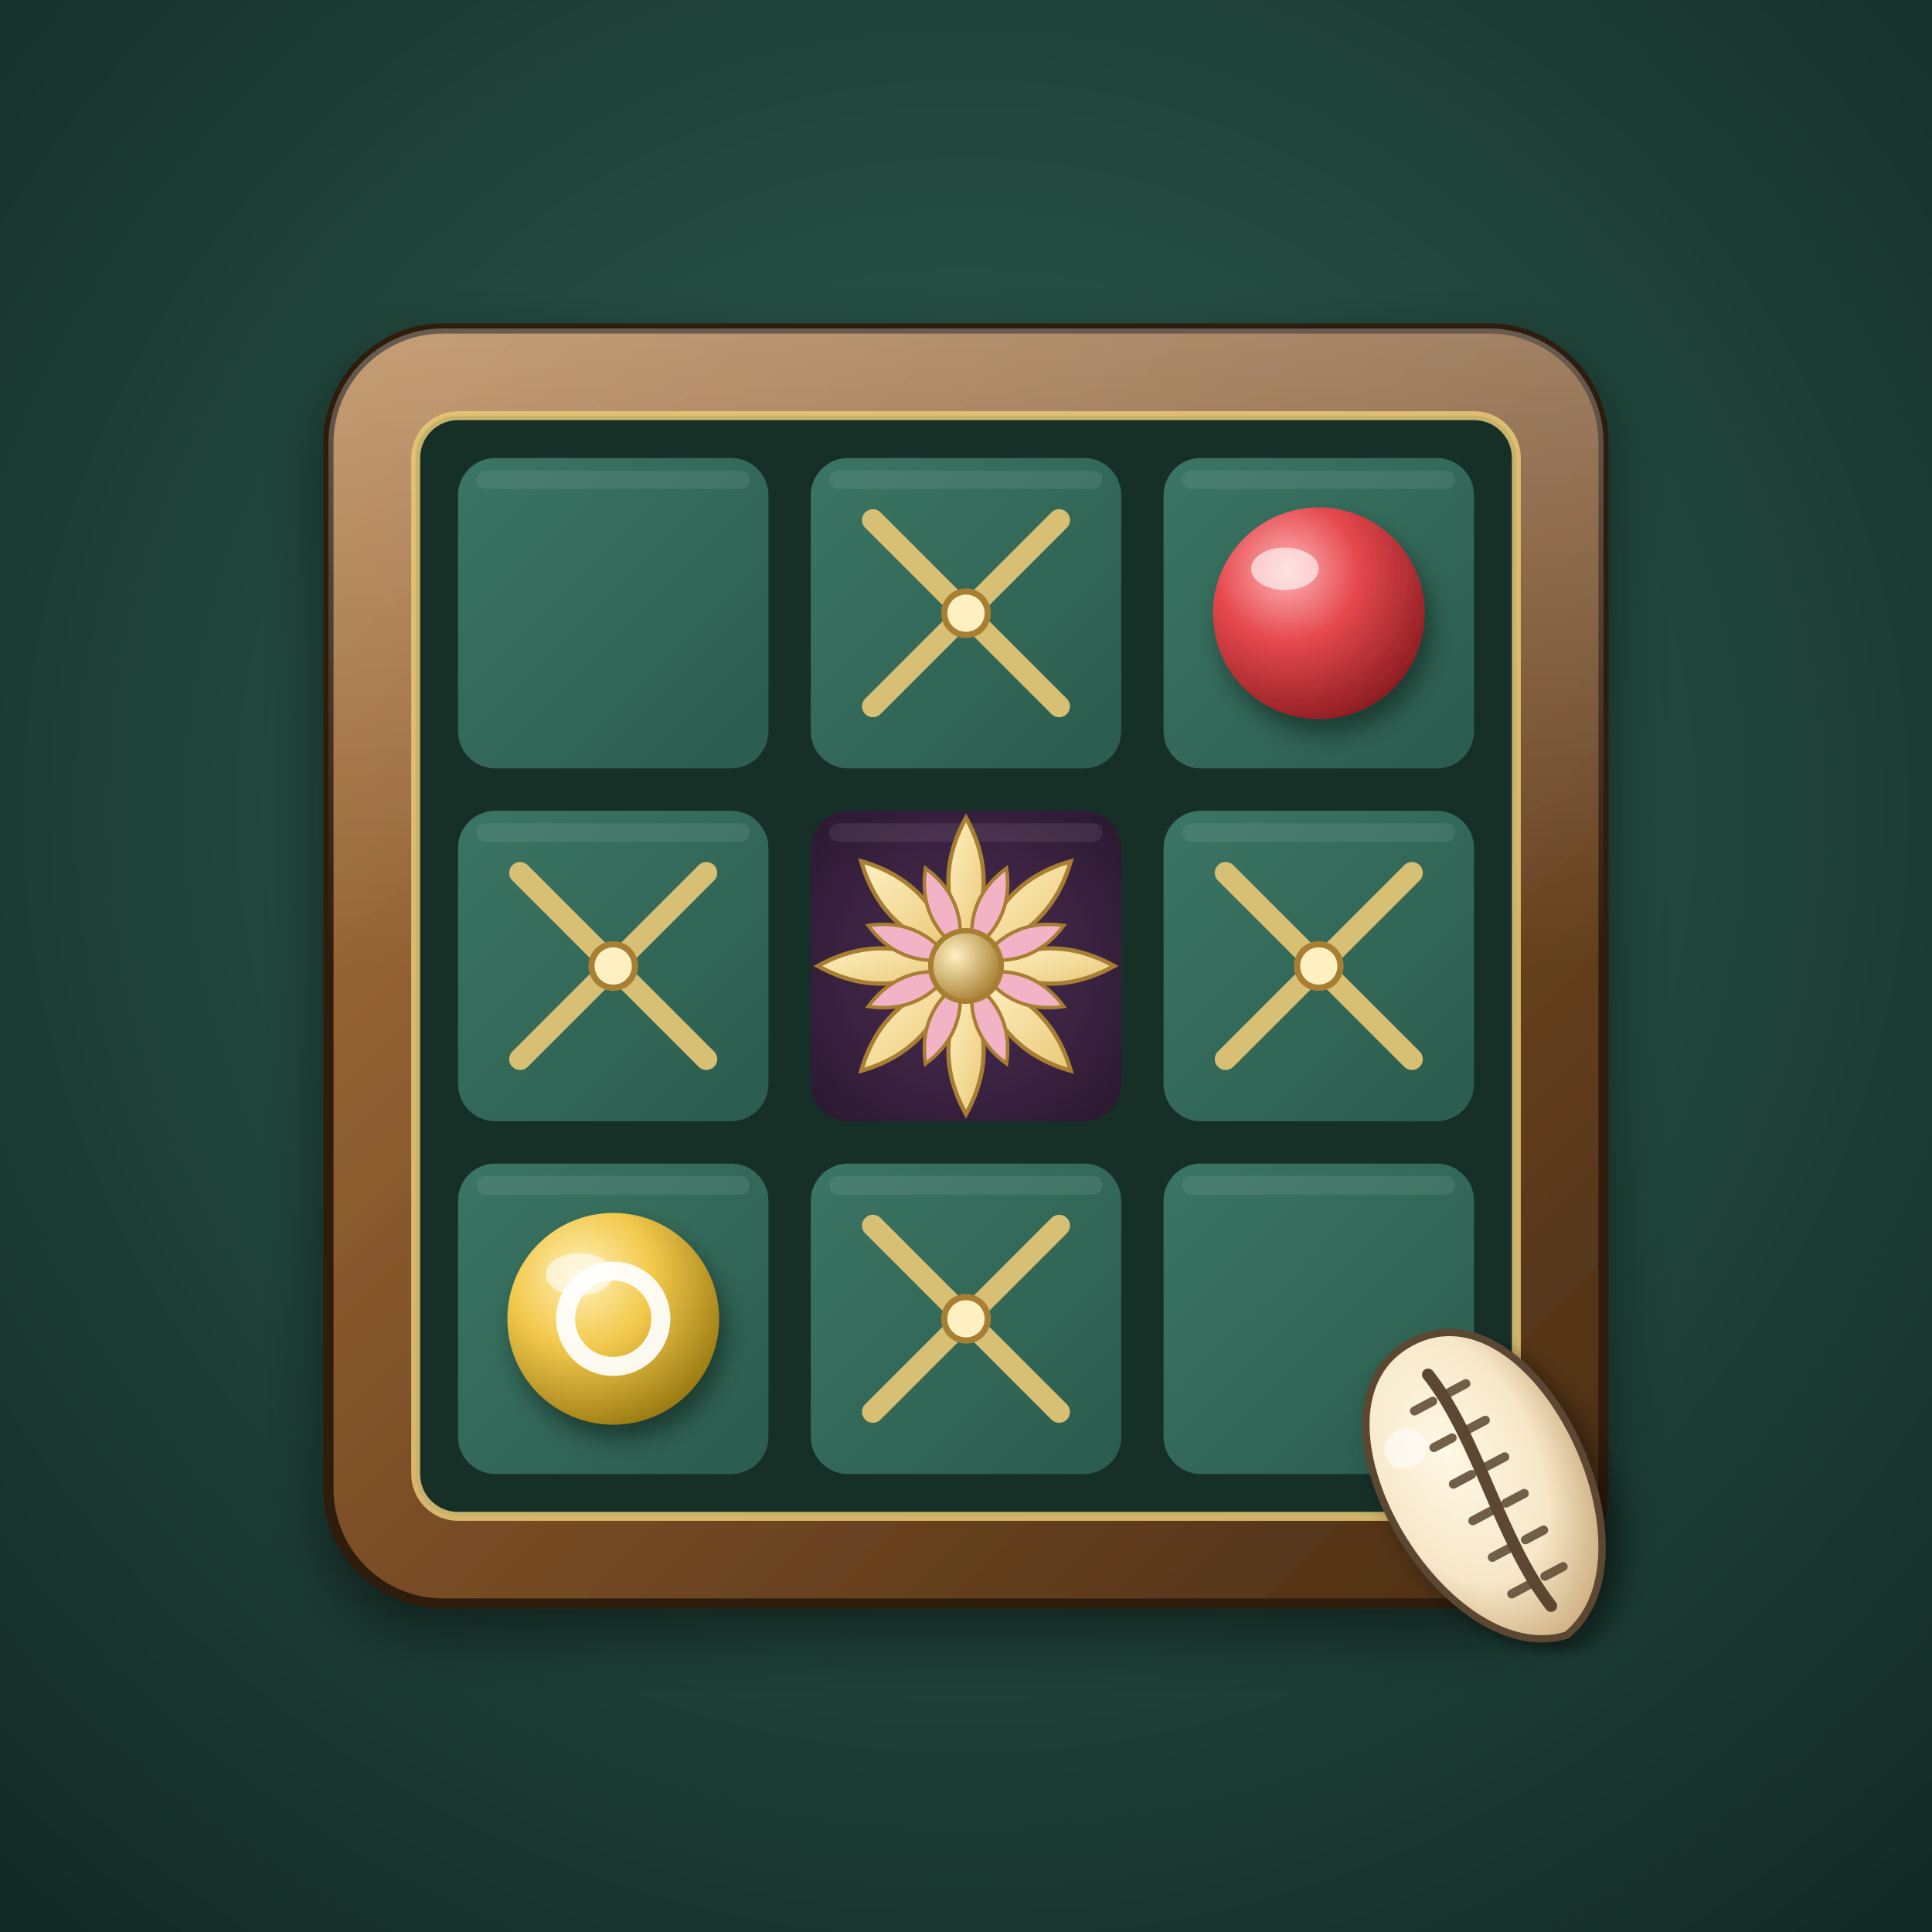
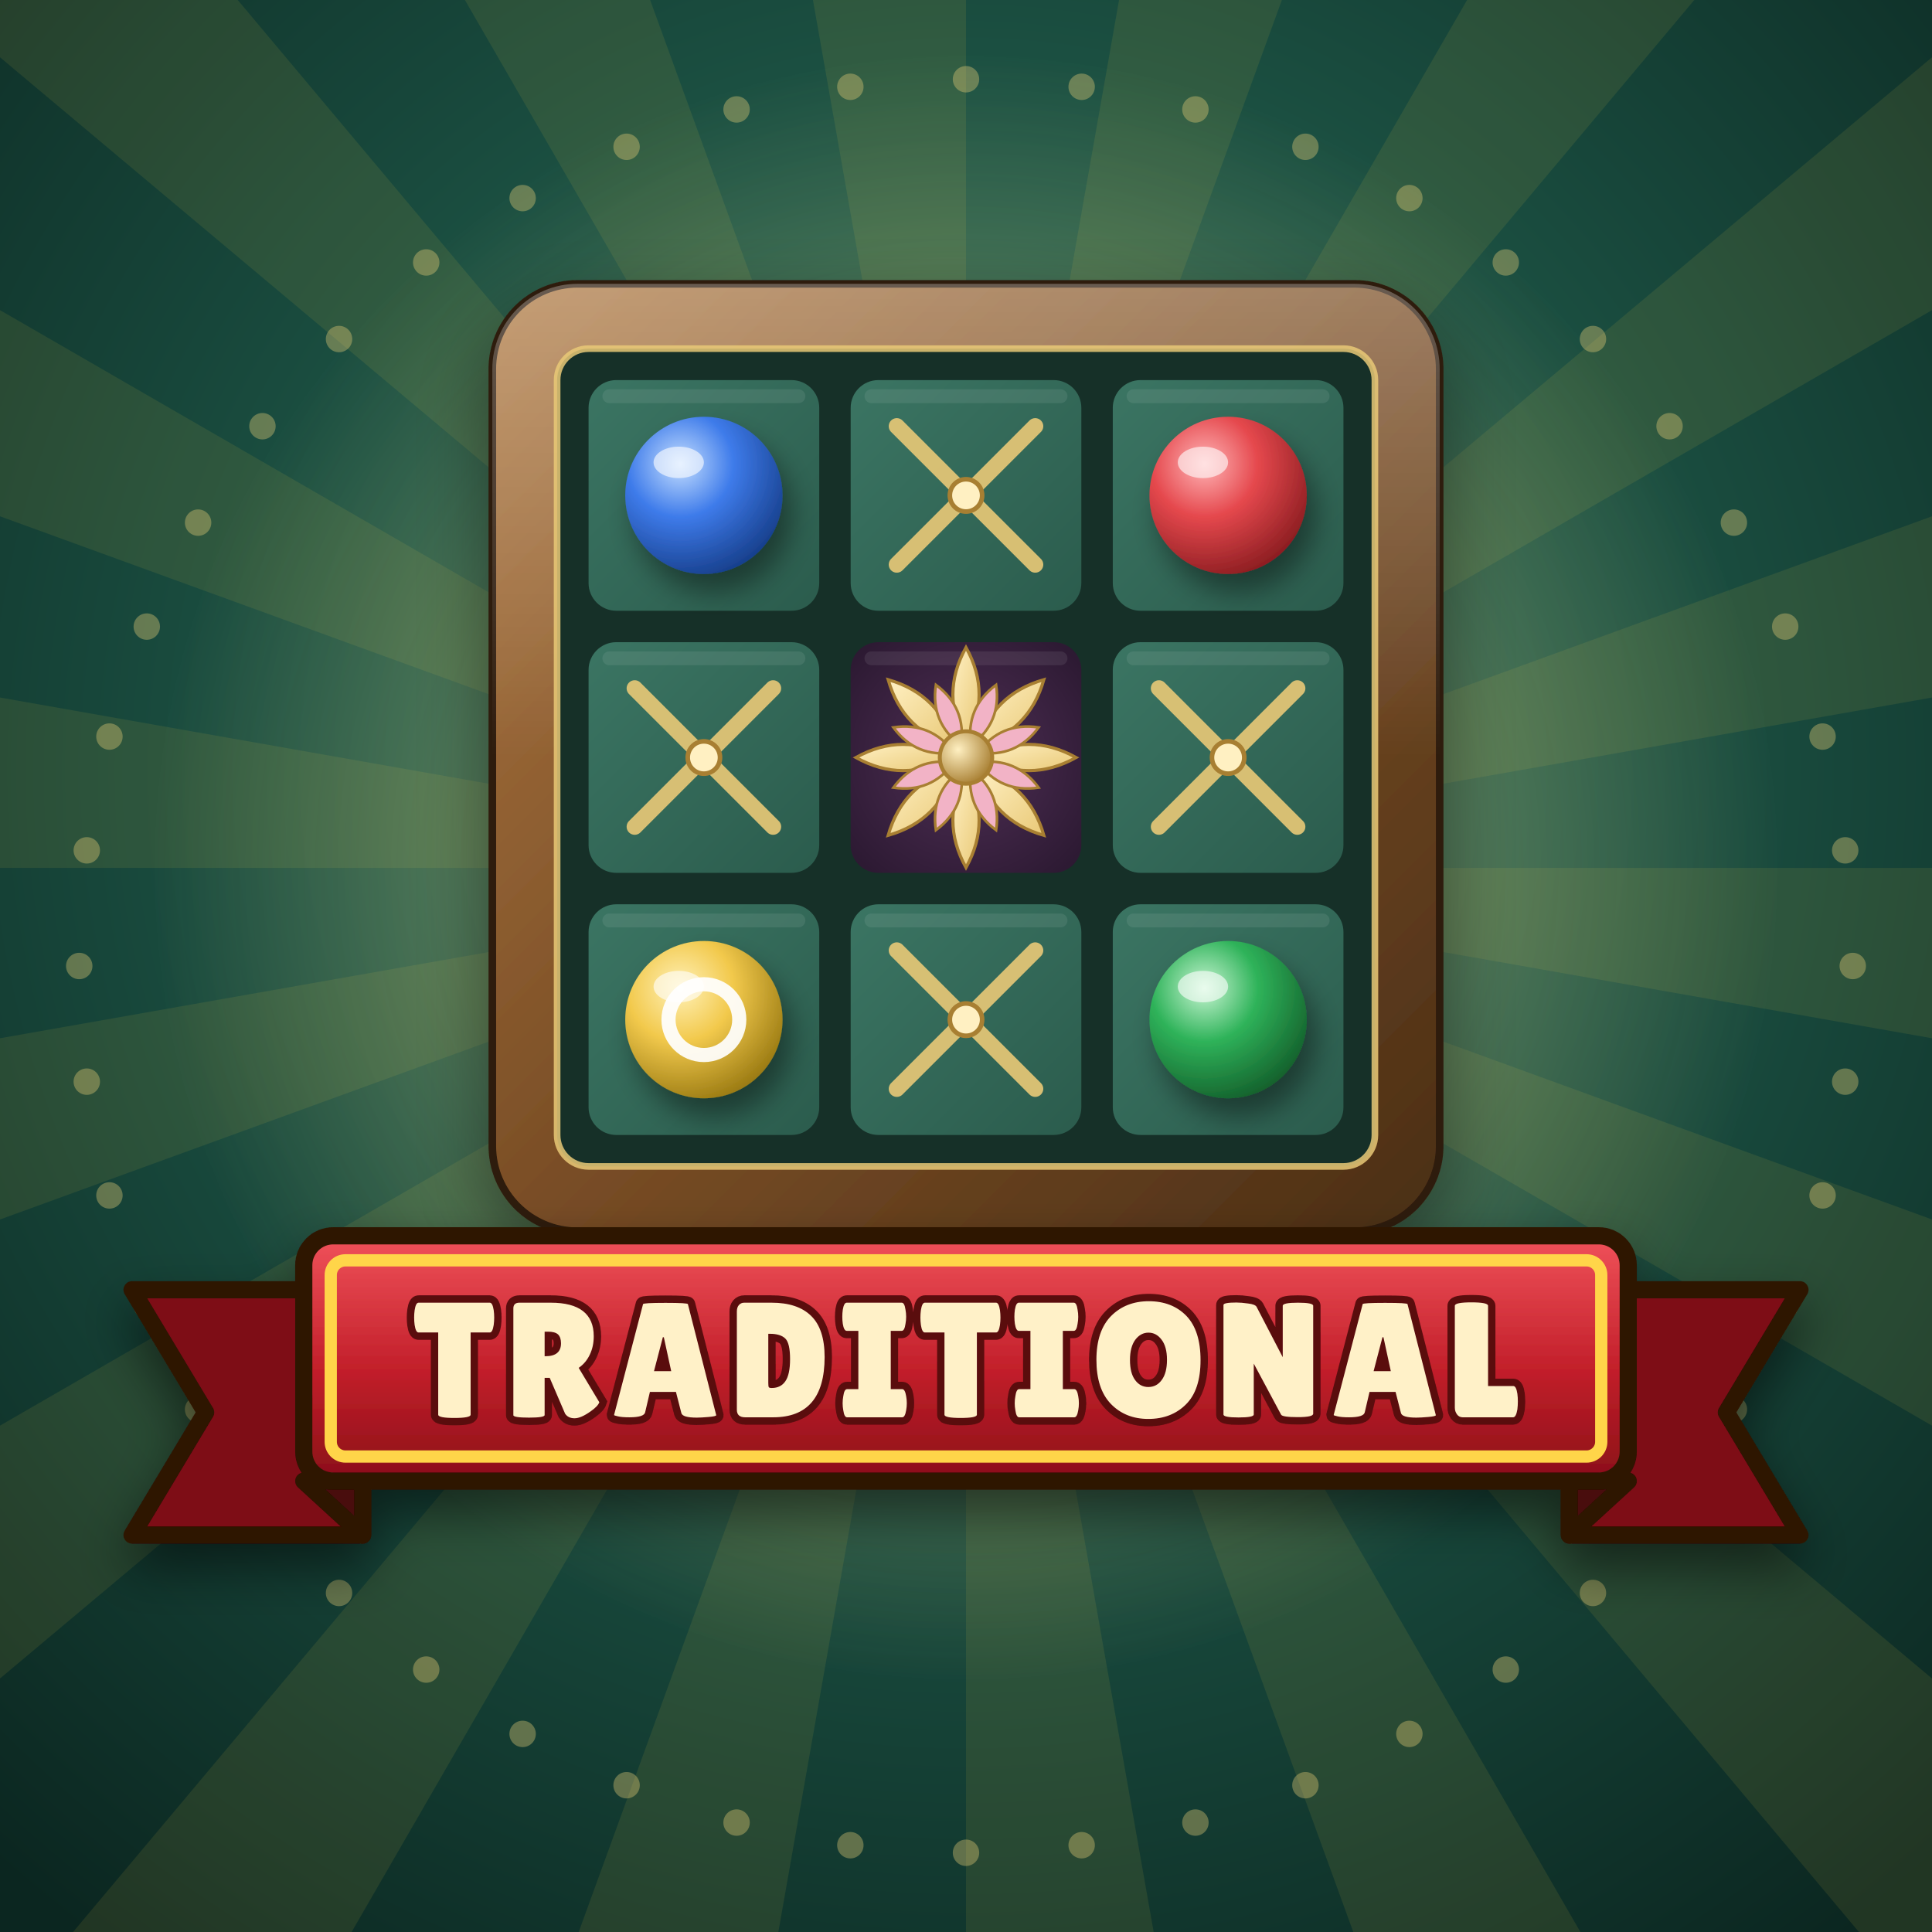
<svg xmlns="http://www.w3.org/2000/svg" width="1024" height="1024" viewBox="0 0 1024 1024">
  <defs>
    <radialGradient id="bg" cx="50%" cy="42%" r="75%">
      <stop offset="0" stop-color="#2F6152" />
      <stop offset="1" stop-color="#132A24" />
    </radialGradient>
    <linearGradient id="frame" x1="0" y1="0" x2="1" y2="1">
      <stop offset="0" stop-color="#B07A43" />
      <stop offset="0.5" stop-color="#7A4E26" />
      <stop offset="1" stop-color="#4A2E15" />
    </linearGradient>
    <linearGradient id="sheen" x1="0" y1="0" x2="0" y2="1">
      <stop offset="0" stop-color="#fff" stop-opacity="0.28" />
      <stop offset="0.5" stop-color="#fff" stop-opacity="0" />
    </linearGradient>
    <linearGradient id="tile" x1="0" y1="0" x2="1" y2="1">
      <stop offset="0" stop-color="#3B7563" />
      <stop offset="1" stop-color="#2B5C4D" />
    </linearGradient>
    <radialGradient id="home" cx="50%" cy="50%" r="70%">
      <stop offset="0" stop-color="#4F2F55" />
      <stop offset="1" stop-color="#2A1830" />
    </radialGradient>
    <linearGradient id="petal" x1="0" y1="0" x2="1" y2="1">
      <stop offset="0" stop-color="#FFF0C2" />
      <stop offset="1" stop-color="#E9C977" />
    </linearGradient>
    <radialGradient id="disc" cx="35%" cy="35%" r="70%">
      <stop offset="0" stop-color="#FFF0C2" />
      <stop offset="1" stop-color="#A87F32" />
    </radialGradient>
    <radialGradient id="yellow" cx="35%" cy="30%" r="75%">
      <stop offset="0" stop-color="#FFF1B8" />
      <stop offset="0.45" stop-color="#F2C94C" />
      <stop offset="1" stop-color="#9A7A12" />
    </radialGradient>
    <radialGradient id="red" cx="35%" cy="30%" r="75%">
      <stop offset="0" stop-color="#FFB4B6" />
      <stop offset="0.45" stop-color="#E5484D" />
      <stop offset="1" stop-color="#8C1D21" />
    </radialGradient>
    <filter id="shadow" x="-20%" y="-20%" width="140%" height="140%">
      <feDropShadow dx="0" dy="14" stdDeviation="16" flood-color="#000" flood-opacity="0.45" />
    </filter>
    <filter id="soft" x="-30%" y="-30%" width="160%" height="160%">
      <feDropShadow dx="4" dy="8" stdDeviation="6" flood-color="#000" flood-opacity="0.4" />
    </filter>
+     <radialGradient id="blue" cx="35%" cy="30%" r="75%">
+       <stop offset="0" stop-color="#C4DEFF" />
+       <stop offset="0.45" stop-color="#3E7BEA" />
+       <stop offset="1" stop-color="#173F8C" />
+     </radialGradient>
+     <radialGradient id="green" cx="35%" cy="30%" r="75%">
+       <stop offset="0" stop-color="#C8F5D2" />
+       <stop offset="0.45" stop-color="#2FB35A" />
+       <stop offset="1" stop-color="#14612C" />
+     </radialGradient>
+     <radialGradient id="glow" cx="50%" cy="50%" r="50%">
+       <stop offset="0" stop-color="#FFE08A" stop-opacity="0.55" />
+       <stop offset="1" stop-color="#FFE08A" stop-opacity="0" />
+     </radialGradient>
+     <radialGradient id="bgRich" cx="50%" cy="40%" r="75%">
+       <stop offset="0" stop-color="#2E7A62" />
+       <stop offset="0.6" stop-color="#17463A" />
+       <stop offset="1" stop-color="#0B2620" />
+     </radialGradient>
+     <linearGradient id="bRed" x1="0" y1="0" x2="0" y2="1">
+       <stop offset="0" stop-color="#F0525A" />
+       <stop offset="0.55" stop-color="#C21F2A" />
+       <stop offset="1" stop-color="#8A0F18" />
+     </linearGradient>
+     <filter id="bannerShadow" x="-20%" y="-40%" width="140%" height="180%">
+       <feDropShadow dx="0" dy="10" stdDeviation="10" flood-color="#000" flood-opacity="0.5" />
+     </filter>
  </defs>
-   <rect width="1024" height="1024" fill="url(#bg)" />
-   <g filter="url(#shadow)">
-     <rect x="174.08" y="174.08" width="675.84" height="675.84" rx="60.83" fill="url(#frame)" stroke="#2E1B0B" stroke-width="5.41" />
-   </g>
-   <rect x="174.08" y="174.08" width="675.84" height="675.84" rx="60.83" fill="url(#sheen)" />
-   <rect x="220.31" y="220.31" width="583.39" height="583.39" rx="22.44" fill="#163028" stroke="#E9C977" stroke-width="4.73" stroke-opacity="0.85" />
-   <rect x="242.75" y="242.75" width="164.54" height="164.54" rx="19.75" fill="url(#tile)" />
-   <rect x="252.62" y="249.33" width="144.8" height="9.87" rx="4.94" fill="#fff" fill-opacity="0.08" />
-   <rect x="429.73" y="242.75" width="164.54" height="164.54" rx="19.75" fill="url(#tile)" />
-   <rect x="439.6" y="249.33" width="144.8" height="9.87" rx="4.94" fill="#fff" fill-opacity="0.08" />
-   <path d="M 462.64 275.65 L 561.36 374.38 M 561.36 275.65 L 462.64 374.38" stroke="#E9C977" stroke-width="11.52" stroke-linecap="round" stroke-opacity="0.9" />
-   <circle cx="512" cy="325.02" r="11.52" fill="#FFF0C2" stroke="#A87F32" stroke-width="3.29" />
-   <rect x="616.71" y="242.75" width="164.54" height="164.54" rx="19.75" fill="url(#tile)" />
-   <rect x="626.58" y="249.33" width="144.8" height="9.87" rx="4.94" fill="#fff" fill-opacity="0.08" />
-   <rect x="242.75" y="429.73" width="164.54" height="164.54" rx="19.75" fill="url(#tile)" />
-   <rect x="252.62" y="436.31" width="144.8" height="9.87" rx="4.94" fill="#fff" fill-opacity="0.08" />
-   <path d="M 275.65 462.64 L 374.38 561.36 M 374.38 462.64 L 275.65 561.36" stroke="#E9C977" stroke-width="11.52" stroke-linecap="round" stroke-opacity="0.9" />
-   <circle cx="325.02" cy="512" r="11.52" fill="#FFF0C2" stroke="#A87F32" stroke-width="3.29" />
-   <rect x="429.73" y="429.73" width="164.54" height="164.54" rx="19.75" fill="url(#home)" />
-   <rect x="439.6" y="436.31" width="144.8" height="9.87" rx="4.94" fill="#fff" fill-opacity="0.08" />
-   <rect x="616.71" y="429.73" width="164.54" height="164.54" rx="19.75" fill="url(#tile)" />
-   <rect x="626.58" y="436.31" width="144.8" height="9.87" rx="4.94" fill="#fff" fill-opacity="0.08" />
-   <path d="M 649.62 462.64 L 748.35 561.36 M 748.35 462.64 L 649.62 561.36" stroke="#E9C977" stroke-width="11.52" stroke-linecap="round" stroke-opacity="0.9" />
-   <circle cx="698.98" cy="512" r="11.52" fill="#FFF0C2" stroke="#A87F32" stroke-width="3.29" />
-   <rect x="242.75" y="616.71" width="164.54" height="164.54" rx="19.75" fill="url(#tile)" />
-   <rect x="252.62" y="623.29" width="144.8" height="9.87" rx="4.94" fill="#fff" fill-opacity="0.08" />
-   <rect x="429.73" y="616.71" width="164.54" height="164.54" rx="19.75" fill="url(#tile)" />
-   <rect x="439.6" y="623.29" width="144.8" height="9.87" rx="4.94" fill="#fff" fill-opacity="0.08" />
-   <path d="M 462.64 649.62 L 561.36 748.35 M 561.36 649.62 L 462.64 748.35" stroke="#E9C977" stroke-width="11.52" stroke-linecap="round" stroke-opacity="0.9" />
-   <circle cx="512" cy="698.98" r="11.52" fill="#FFF0C2" stroke="#A87F32" stroke-width="3.29" />
-   <rect x="616.71" y="616.71" width="164.54" height="164.54" rx="19.75" fill="url(#tile)" />
-   <rect x="626.58" y="623.29" width="144.8" height="9.87" rx="4.94" fill="#fff" fill-opacity="0.08" />
-   <path d="M 523.22 512 Q 556.88 530.7 590.53 512 Q 556.88 493.3 523.22 512 Z" fill="url(#petal)" stroke="#A87F32" stroke-width="2.24" />
-   <path d="M 519.93 519.93 Q 530.51 556.95 567.53 567.53 Q 556.95 530.51 519.93 519.93 Z" fill="url(#petal)" stroke="#A87F32" stroke-width="2.24" />
-   <path d="M 512 523.22 Q 493.3 556.88 512 590.53 Q 530.7 556.88 512 523.22 Z" fill="url(#petal)" stroke="#A87F32" stroke-width="2.24" />
-   <path d="M 504.07 519.93 Q 467.05 530.51 456.47 567.53 Q 493.49 556.95 504.07 519.93 Z" fill="url(#petal)" stroke="#A87F32" stroke-width="2.24" />
-   <path d="M 500.78 512 Q 467.12 493.3 433.47 512 Q 467.12 530.7 500.78 512 Z" fill="url(#petal)" stroke="#A87F32" stroke-width="2.24" />
-   <path d="M 504.07 504.07 Q 493.49 467.05 456.47 456.47 Q 467.05 493.49 504.07 504.07 Z" fill="url(#petal)" stroke="#A87F32" stroke-width="2.24" />
-   <path d="M 512 500.78 Q 530.7 467.12 512 433.47 Q 493.3 467.12 512 500.78 Z" fill="url(#petal)" stroke="#A87F32" stroke-width="2.24" />
-   <path d="M 519.93 504.07 Q 556.95 493.49 567.53 456.47 Q 530.51 467.05 519.93 504.07 Z" fill="url(#petal)" stroke="#A87F32" stroke-width="2.24" />
-   <path d="M 520.64 515.58 Q 536.86 537.48 563.82 533.47 Q 547.6 511.57 520.64 515.58 Z" fill="#F2B3C6" stroke="#A87F32" stroke-width="1.87" />
-   <path d="M 515.58 520.64 Q 511.57 547.6 533.47 563.82 Q 537.48 536.86 515.58 520.64 Z" fill="#F2B3C6" stroke="#A87F32" stroke-width="1.87" />
-   <path d="M 508.42 520.64 Q 486.52 536.86 490.53 563.82 Q 512.43 547.6 508.42 520.64 Z" fill="#F2B3C6" stroke="#A87F32" stroke-width="1.87" />
-   <path d="M 503.36 515.58 Q 476.4 511.57 460.18 533.47 Q 487.14 537.48 503.36 515.58 Z" fill="#F2B3C6" stroke="#A87F32" stroke-width="1.87" />
-   <path d="M 503.36 508.42 Q 487.14 486.52 460.18 490.53 Q 476.4 512.43 503.36 508.42 Z" fill="#F2B3C6" stroke="#A87F32" stroke-width="1.87" />
-   <path d="M 508.42 503.36 Q 512.43 476.4 490.53 460.18 Q 486.52 487.14 508.42 503.36 Z" fill="#F2B3C6" stroke="#A87F32" stroke-width="1.87" />
-   <path d="M 515.58 503.36 Q 537.48 487.14 533.47 460.18 Q 511.57 476.4 515.58 503.36 Z" fill="#F2B3C6" stroke="#A87F32" stroke-width="1.87" />
-   <path d="M 520.64 508.42 Q 547.6 512.43 563.82 490.53 Q 536.86 486.52 520.64 508.42 Z" fill="#F2B3C6" stroke="#A87F32" stroke-width="1.87" />
-   <circle cx="512" cy="512" r="18.7" fill="url(#disc)" stroke="#A87F32" stroke-width="2.8" />
-   <g filter="url(#soft)">
-     <circle cx="325.02" cy="698.98" r="56.09" fill="url(#yellow)" />
-   </g>
-   <ellipse cx="307.07" cy="675.42" rx="17.95" ry="11.22" fill="#fff" fill-opacity="0.6" />
-   <circle cx="325.02" cy="698.98" r="25.24" fill="none" stroke="#fff" stroke-opacity="0.92" stroke-width="10.1" />
-   <g filter="url(#soft)">
-     <circle cx="698.98" cy="325.02" r="56.09" fill="url(#red)" />
-   </g>
-   <ellipse cx="681.03" cy="301.46" rx="17.95" ry="11.22" fill="#fff" fill-opacity="0.6" />
  <defs>
    <radialGradient id="shellBody" cx="40%" cy="35%" r="70%">
      <stop offset="0" stop-color="#FFF8E6" />
      <stop offset="0.6" stop-color="#F6E7C8" />
      <stop offset="1" stop-color="#C9A777" />
    </radialGradient>
  </defs>
-   <g transform="translate(789.09 789.09) rotate(-28)" filter="url(#soft)">
-     <path d="M 0 -87.86 C 73.84 -87.86, 67.42 74.68, 0 87.86 C -67.42 74.68, -73.84 -87.86, 0 -87.86 Z" fill="url(#shellBody)" stroke="#5B4630" stroke-width="3.85" />
-     <path d="M 0 -68.53 C 7.7 -26.36, -7.7 26.36, 0 70.29" stroke="#5B4630" stroke-width="6.42" fill="none" stroke-linecap="round" />
-     <path d="M -4.49 -54.91 L -15.41 -54.91 M 4.49 -54.91 L 15.41 -54.91" stroke="#5B4630" stroke-width="4.82" stroke-linecap="round" stroke-opacity="0.85" />
-     <path d="M -4.49 -32.95 L -15.41 -32.95 M 4.49 -32.95 L 15.41 -32.95" stroke="#5B4630" stroke-width="4.82" stroke-linecap="round" stroke-opacity="0.85" />
-     <path d="M -4.49 -10.98 L -15.41 -10.98 M 4.49 -10.98 L 15.41 -10.98" stroke="#5B4630" stroke-width="4.82" stroke-linecap="round" stroke-opacity="0.85" />
-     <path d="M -4.49 10.98 L -15.41 10.98 M 4.49 10.98 L 15.41 10.98" stroke="#5B4630" stroke-width="4.82" stroke-linecap="round" stroke-opacity="0.85" />
-     <path d="M -4.49 32.95 L -15.41 32.95 M 4.49 32.95 L 15.41 32.95" stroke="#5B4630" stroke-width="4.82" stroke-linecap="round" stroke-opacity="0.85" />
-     <path d="M -4.49 54.91 L -15.41 54.91 M 4.49 54.91 L 15.41 54.91" stroke="#5B4630" stroke-width="4.82" stroke-linecap="round" stroke-opacity="0.85" />
-     <ellipse cx="-28.89" cy="-39.54" rx="11.56" ry="10.54" fill="#fff" fill-opacity="0.55" />
+   <rect width="1024" height="1024" fill="url(#bgRich)" />
+   <path d="M 512 460 L 1412.0 460.0 L 1398.3 616.3 Z M 512 460 L 1357.7 767.8 L 1291.4 910.0 Z M 512 460 L 1201.4 1038.5 L 1090.5 1149.4 Z M 512 460 L 962.0 1239.4 L 819.8 1305.7 Z M 512 460 L 668.3 1346.3 L 512.0 1360.0 Z M 512 460 L 355.7 1346.3 L 204.2 1305.7 Z M 512 460 L 62.0 1239.4 L -66.5 1149.4 Z M 512 460 L -177.4 1038.5 L -267.4 910.0 Z M 512 460 L -333.7 767.8 L -374.3 616.3 Z M 512 460 L -388.0 460.0 L -374.3 303.7 Z M 512 460 L -333.7 152.2 L -267.4 10.0 Z M 512 460 L -177.4 -118.5 L -66.5 -229.4 Z M 512 460 L 62.0 -319.4 L 204.2 -385.7 Z M 512 460 L 355.7 -426.3 L 512.0 -440.0 Z M 512 460 L 668.3 -426.3 L 819.8 -385.7 Z M 512 460 L 962.0 -319.4 L 1090.5 -229.4 Z M 512 460 L 1201.4 -118.5 L 1291.4 10.0 Z M 512 460 L 1357.7 152.2 L 1398.3 303.7 Z" fill="#FFD54A" fill-opacity="0.09" />
+   <circle cx="512" cy="460" r="430" fill="url(#glow)" />
+   <circle cx="982.0" cy="512.0" r="7" fill="#F6D77B" fill-opacity="0.35" />
+   <circle cx="978.0" cy="573.3" r="7" fill="#F6D77B" fill-opacity="0.35" />
+   <circle cx="966.0" cy="633.6" r="7" fill="#F6D77B" fill-opacity="0.35" />
+   <circle cx="946.2" cy="691.9" r="7" fill="#F6D77B" fill-opacity="0.35" />
+   <circle cx="919.0" cy="747.0" r="7" fill="#F6D77B" fill-opacity="0.35" />
+   <circle cx="884.9" cy="798.1" r="7" fill="#F6D77B" fill-opacity="0.35" />
+   <circle cx="844.3" cy="844.3" r="7" fill="#F6D77B" fill-opacity="0.35" />
+   <circle cx="798.1" cy="884.9" r="7" fill="#F6D77B" fill-opacity="0.35" />
+   <circle cx="747.0" cy="919.0" r="7" fill="#F6D77B" fill-opacity="0.35" />
+   <circle cx="691.9" cy="946.2" r="7" fill="#F6D77B" fill-opacity="0.35" />
+   <circle cx="633.6" cy="966.0" r="7" fill="#F6D77B" fill-opacity="0.35" />
+   <circle cx="573.3" cy="978.0" r="7" fill="#F6D77B" fill-opacity="0.35" />
+   <circle cx="512.0" cy="982.0" r="7" fill="#F6D77B" fill-opacity="0.35" />
+   <circle cx="450.7" cy="978.0" r="7" fill="#F6D77B" fill-opacity="0.35" />
+   <circle cx="390.4" cy="966.0" r="7" fill="#F6D77B" fill-opacity="0.35" />
+   <circle cx="332.1" cy="946.2" r="7" fill="#F6D77B" fill-opacity="0.35" />
+   <circle cx="277.0" cy="919.0" r="7" fill="#F6D77B" fill-opacity="0.35" />
+   <circle cx="225.9" cy="884.9" r="7" fill="#F6D77B" fill-opacity="0.35" />
+   <circle cx="179.7" cy="844.3" r="7" fill="#F6D77B" fill-opacity="0.35" />
+   <circle cx="139.1" cy="798.1" r="7" fill="#F6D77B" fill-opacity="0.35" />
+   <circle cx="105.0" cy="747.0" r="7" fill="#F6D77B" fill-opacity="0.35" />
+   <circle cx="77.8" cy="691.9" r="7" fill="#F6D77B" fill-opacity="0.35" />
+   <circle cx="58.0" cy="633.6" r="7" fill="#F6D77B" fill-opacity="0.35" />
+   <circle cx="46.0" cy="573.3" r="7" fill="#F6D77B" fill-opacity="0.35" />
+   <circle cx="42.0" cy="512.0" r="7" fill="#F6D77B" fill-opacity="0.35" />
+   <circle cx="46.0" cy="450.7" r="7" fill="#F6D77B" fill-opacity="0.35" />
+   <circle cx="58.0" cy="390.4" r="7" fill="#F6D77B" fill-opacity="0.35" />
+   <circle cx="77.8" cy="332.1" r="7" fill="#F6D77B" fill-opacity="0.35" />
+   <circle cx="105.0" cy="277.0" r="7" fill="#F6D77B" fill-opacity="0.35" />
+   <circle cx="139.1" cy="225.9" r="7" fill="#F6D77B" fill-opacity="0.35" />
+   <circle cx="179.7" cy="179.7" r="7" fill="#F6D77B" fill-opacity="0.35" />
+   <circle cx="225.9" cy="139.1" r="7" fill="#F6D77B" fill-opacity="0.35" />
+   <circle cx="277.0" cy="105.0" r="7" fill="#F6D77B" fill-opacity="0.35" />
+   <circle cx="332.1" cy="77.8" r="7" fill="#F6D77B" fill-opacity="0.35" />
+   <circle cx="390.4" cy="58.0" r="7" fill="#F6D77B" fill-opacity="0.35" />
+   <circle cx="450.7" cy="46.0" r="7" fill="#F6D77B" fill-opacity="0.35" />
+   <circle cx="512.0" cy="42.0" r="7" fill="#F6D77B" fill-opacity="0.35" />
+   <circle cx="573.3" cy="46.0" r="7" fill="#F6D77B" fill-opacity="0.35" />
+   <circle cx="633.6" cy="58.0" r="7" fill="#F6D77B" fill-opacity="0.35" />
+   <circle cx="691.9" cy="77.8" r="7" fill="#F6D77B" fill-opacity="0.35" />
+   <circle cx="747.0" cy="105.0" r="7" fill="#F6D77B" fill-opacity="0.35" />
+   <circle cx="798.1" cy="139.1" r="7" fill="#F6D77B" fill-opacity="0.35" />
+   <circle cx="844.3" cy="179.7" r="7" fill="#F6D77B" fill-opacity="0.35" />
+   <circle cx="884.9" cy="225.9" r="7" fill="#F6D77B" fill-opacity="0.35" />
+   <circle cx="919.0" cy="277.0" r="7" fill="#F6D77B" fill-opacity="0.35" />
+   <circle cx="946.2" cy="332.1" r="7" fill="#F6D77B" fill-opacity="0.35" />
+   <circle cx="966.0" cy="390.4" r="7" fill="#F6D77B" fill-opacity="0.35" />
+   <circle cx="978.0" cy="450.7" r="7" fill="#F6D77B" fill-opacity="0.35" />
+   <g transform="translate(512 512) scale(1.3) translate(-512 -530)">
+     <g transform="translate(512 445) scale(0.92) translate(-512 -512)">
+       <g filter="url(#shadow)">
+         <rect x="302.08" y="302.08" width="419.84" height="419.84" rx="37.79" fill="url(#frame)" stroke="#2E1B0B" stroke-width="3.36" />
+       </g>
+       <rect x="302.08" y="302.08" width="419.84" height="419.84" rx="37.79" fill="url(#sheen)" />
+       <rect x="330.8" y="330.8" width="362.41" height="362.41" rx="13.94" fill="#163028" stroke="#E9C977" stroke-width="2.94" stroke-opacity="0.85" />
+       <rect x="344.74" y="344.74" width="102.22" height="102.22" rx="12.27" fill="url(#tile)" />
+       <rect x="350.87" y="348.82" width="89.95" height="6.13" rx="3.07" fill="#fff" fill-opacity="0.08" />
+       <rect x="460.89" y="344.74" width="102.22" height="102.22" rx="12.27" fill="url(#tile)" />
+       <rect x="467.02" y="348.82" width="89.95" height="6.13" rx="3.07" fill="#fff" fill-opacity="0.08" />
+       <path d="M 481.33 365.18 L 542.67 426.51 M 542.67 365.18 L 481.33 426.51" stroke="#E9C977" stroke-width="7.16" stroke-linecap="round" stroke-opacity="0.9" />
+       <circle cx="512" cy="395.84" r="7.16" fill="#FFF0C2" stroke="#A87F32" stroke-width="2.04" />
+       <rect x="577.05" y="344.74" width="102.22" height="102.22" rx="12.27" fill="url(#tile)" />
+       <rect x="583.18" y="348.82" width="89.95" height="6.13" rx="3.07" fill="#fff" fill-opacity="0.08" />
+       <rect x="344.74" y="460.89" width="102.22" height="102.22" rx="12.27" fill="url(#tile)" />
+       <rect x="350.87" y="464.98" width="89.95" height="6.13" rx="3.07" fill="#fff" fill-opacity="0.08" />
+       <path d="M 365.18 481.33 L 426.51 542.67 M 426.51 481.33 L 365.18 542.67" stroke="#E9C977" stroke-width="7.16" stroke-linecap="round" stroke-opacity="0.9" />
+       <circle cx="395.84" cy="512" r="7.16" fill="#FFF0C2" stroke="#A87F32" stroke-width="2.04" />
+       <rect x="460.89" y="460.89" width="102.22" height="102.22" rx="12.27" fill="url(#home)" />
+       <rect x="467.02" y="464.98" width="89.95" height="6.13" rx="3.07" fill="#fff" fill-opacity="0.08" />
+       <rect x="577.05" y="460.89" width="102.22" height="102.22" rx="12.27" fill="url(#tile)" />
+       <rect x="583.18" y="464.98" width="89.95" height="6.13" rx="3.07" fill="#fff" fill-opacity="0.08" />
+       <path d="M 597.49 481.33 L 658.82 542.67 M 658.82 481.33 L 597.49 542.67" stroke="#E9C977" stroke-width="7.16" stroke-linecap="round" stroke-opacity="0.9" />
+       <circle cx="628.16" cy="512" r="7.16" fill="#FFF0C2" stroke="#A87F32" stroke-width="2.04" />
+       <rect x="344.74" y="577.05" width="102.22" height="102.22" rx="12.27" fill="url(#tile)" />
+       <rect x="350.87" y="581.14" width="89.95" height="6.13" rx="3.07" fill="#fff" fill-opacity="0.08" />
+       <rect x="460.89" y="577.05" width="102.22" height="102.22" rx="12.27" fill="url(#tile)" />
+       <rect x="467.02" y="581.14" width="89.95" height="6.13" rx="3.07" fill="#fff" fill-opacity="0.08" />
+       <path d="M 481.33 597.49 L 542.67 658.82 M 542.67 597.49 L 481.33 658.82" stroke="#E9C977" stroke-width="7.16" stroke-linecap="round" stroke-opacity="0.9" />
+       <circle cx="512" cy="628.16" r="7.16" fill="#FFF0C2" stroke="#A87F32" stroke-width="2.04" />
+       <rect x="577.05" y="577.05" width="102.22" height="102.22" rx="12.27" fill="url(#tile)" />
+       <rect x="583.18" y="581.14" width="89.95" height="6.13" rx="3.07" fill="#fff" fill-opacity="0.08" />
+       <path d="M 518.97 512 Q 539.88 523.62 560.79 512 Q 539.88 500.38 518.97 512 Z" fill="url(#petal)" stroke="#A87F32" stroke-width="1.39" />
+       <path d="M 516.93 516.93 Q 523.5 539.93 546.5 546.5 Q 539.93 523.5 516.93 516.93 Z" fill="url(#petal)" stroke="#A87F32" stroke-width="1.39" />
+       <path d="M 512 518.97 Q 500.38 539.88 512 560.79 Q 523.62 539.88 512 518.97 Z" fill="url(#petal)" stroke="#A87F32" stroke-width="1.39" />
+       <path d="M 507.07 516.93 Q 484.07 523.5 477.5 546.5 Q 500.5 539.93 507.07 516.93 Z" fill="url(#petal)" stroke="#A87F32" stroke-width="1.39" />
+       <path d="M 505.03 512 Q 484.12 500.38 463.21 512 Q 484.12 523.62 505.03 512 Z" fill="url(#petal)" stroke="#A87F32" stroke-width="1.39" />
+       <path d="M 507.07 507.07 Q 500.5 484.07 477.5 477.5 Q 484.07 500.5 507.07 507.07 Z" fill="url(#petal)" stroke="#A87F32" stroke-width="1.39" />
+       <path d="M 512 505.03 Q 523.62 484.12 512 463.21 Q 500.38 484.12 512 505.03 Z" fill="url(#petal)" stroke="#A87F32" stroke-width="1.39" />
+       <path d="M 516.93 507.07 Q 539.93 500.5 546.5 477.5 Q 523.5 484.07 516.93 507.07 Z" fill="url(#petal)" stroke="#A87F32" stroke-width="1.39" />
+       <path d="M 517.37 514.22 Q 527.45 527.83 544.19 525.34 Q 534.11 511.73 517.37 514.22 Z" fill="#F2B3C6" stroke="#A87F32" stroke-width="1.16" />
+       <path d="M 514.22 517.37 Q 511.73 534.11 525.34 544.19 Q 527.83 527.45 514.22 517.37 Z" fill="#F2B3C6" stroke="#A87F32" stroke-width="1.16" />
+       <path d="M 509.78 517.37 Q 496.17 527.45 498.66 544.19 Q 512.27 534.11 509.78 517.37 Z" fill="#F2B3C6" stroke="#A87F32" stroke-width="1.16" />
+       <path d="M 506.63 514.22 Q 489.89 511.73 479.81 525.34 Q 496.55 527.83 506.63 514.22 Z" fill="#F2B3C6" stroke="#A87F32" stroke-width="1.16" />
+       <path d="M 506.63 509.78 Q 496.55 496.17 479.81 498.66 Q 489.89 512.27 506.63 509.78 Z" fill="#F2B3C6" stroke="#A87F32" stroke-width="1.16" />
+       <path d="M 509.78 506.63 Q 512.27 489.89 498.66 479.81 Q 496.17 496.55 509.78 506.63 Z" fill="#F2B3C6" stroke="#A87F32" stroke-width="1.16" />
+       <path d="M 514.22 506.63 Q 527.83 496.55 525.34 479.81 Q 511.73 489.89 514.22 506.63 Z" fill="#F2B3C6" stroke="#A87F32" stroke-width="1.16" />
+       <path d="M 517.37 509.78 Q 534.11 512.27 544.19 498.66 Q 527.45 496.17 517.37 509.78 Z" fill="#F2B3C6" stroke="#A87F32" stroke-width="1.16" />
+       <circle cx="512" cy="512" r="11.62" fill="url(#disc)" stroke="#A87F32" stroke-width="1.74" />
+       <g filter="url(#soft)">
+         <circle cx="395.84" cy="628.16" r="34.85" fill="url(#yellow)" />
+       </g>
+       <ellipse cx="384.69" cy="613.52" rx="11.15" ry="6.97" fill="#fff" fill-opacity="0.6" />
+       <circle cx="395.84" cy="628.16" r="15.68" fill="none" stroke="#fff" stroke-opacity="0.92" stroke-width="6.27" />
+       <g filter="url(#soft)">
+         <circle cx="628.16" cy="395.84" r="34.85" fill="url(#red)" />
+       </g>
+       <ellipse cx="617" cy="381.21" rx="11.15" ry="6.97" fill="#fff" fill-opacity="0.6" />
+       <g filter="url(#soft)">
+         <circle cx="395.84" cy="395.84" r="34.85" fill="url(#blue)" />
+       </g>
+       <ellipse cx="384.688" cy="381.203" rx="11.152" ry="6.97" fill="#fff" fill-opacity="0.6" />
+       <g filter="url(#soft)">
+         <circle cx="628.16" cy="628.16" r="34.85" fill="url(#green)" />
+       </g>
+       <ellipse cx="617.008" cy="613.523" rx="11.152" ry="6.97" fill="#fff" fill-opacity="0.6" />
+     </g>
+     <g filter="url(#bannerShadow)">
+       <g stroke="#2E1203" stroke-width="7" stroke-linejoin="round">
+         <path d="M 266 662.001 L 172 662.001 L 202 712 L 172 761.999 L 266 761.999 Z" fill="#7E0E16" />
+         <path d="M 758 662.001 L 852 662.001 L 822 712 L 852 761.999 L 758 761.999 Z" fill="#7E0E16" />
+         <path d="M 242 739.999 L 266 761.999 L 266 739.999 Z M 782 739.999 L 758 761.999 L 758 739.999 Z" fill="#4A070C" />
+         <rect x="242" y="640.001" width="540" height="99.997" rx="12" fill="url(#bRed)" />
+       </g>
+       <rect x="253" y="650.001" width="518" height="79.997" rx="6" fill="none" stroke="#FFD54A" stroke-width="5" />
+       <path d="M35.1-51.8L35.1-1.6Q35.1 0.4 25.2 0.4Q15.3 0.4 15.3-1.6L15.3-1.6L15.3-51.8L3.3-51.8Q1.6-51.8 0.9-56.4L0.9-56.4Q0.6-58.6 0.6-60.9Q0.6-63.2 0.9-65.4L0.9-65.4Q1.6-70 3.3-70L3.3-70L46.8-70Q48.5-70 49.2-65.4L49.2-65.4Q49.5-63.2 49.5-60.9Q49.5-58.6 49.2-56.4L49.2-56.4Q48.5-51.8 46.8-51.8L46.8-51.8L35.1-51.8Z M80.3-24.1L80.3-1.4Q80.3 0.2 70.8 0.2L70.8 0.2Q61.2 0.2 61.2-1.3L61.2-1.3L61.2-66.5Q61.2-70 64.9-70L64.9-70L84-70Q110.3-70 110.3-49.5L110.3-49.5Q110.3-43.3 107.9-38.3Q105.5-33.2 101.1-30.2L101.1-30.2L113.7-9.2Q112.9-6.8 108.5-3.7L108.5-3.7Q102.5 0.6 98.6 0.6Q94.7 0.6 92.8-2.2L92.8-2.2L83.4-24.1L80.3-24.1ZM82.4-52.3L80.3-52.3L80.3-37.3L80.8-37.3Q90.3-37.3 90.3-45.2L90.3-45.2Q90.3-48.8 88.5-50.6Q86.6-52.3 82.4-52.3L82.4-52.3Z M173.2 0.2L173.2 0.2Q164.5 0.2 163.8-2.6L163.8-2.6L160.5-15.5L144.6-15.5L141.7-3.1Q141.1 0 132.1 0L132.1 0Q127.3 0 125-0.6Q122.7-1.1 122.7-1.4L122.7-1.4L140.4-69.1Q140.4-69.9 154.1-69.9Q167.8-69.9 167.8-69.1L167.8-69.1L185.1-1.3Q185.1-0.6 180.5-0.2Q175.9 0.2 173.2 0.2ZM152.5-48.9L147.1-28.2L157.6-28.2L153.1-48.9L152.5-48.9Z M197.7-4.6L197.7-4.6L197.7-64.6Q197.7-67.1 198.9-68.5Q200.2-70 202.2-70L202.2-70L218.9-70Q234.8-70 243.0-62Q251.3-54 251.3-36.8L251.3-36.8Q251.3 0 219.9 0L219.9 0L202.8 0Q197.7 0 197.7-4.6ZM217.9-51L216.9-51L216.9-21.1Q216.9-19 217.2-18.4Q217.5-17.9 219-17.9L219-17.9Q224.5-17.9 227.3-22Q230.2-26.1 230.2-35.6Q230.2-45.2 227.3-48.1Q224.3-51 217.9-51L217.9-51Z M265.0-17.2L271.9-17.2L271.9-52.8L264.8-52.8Q263.1-52.8 262.4-57.1L262.4-57.1Q262.1-59.2 262.1-61.4Q262.1-63.6 262.4-65.7L262.4-65.7Q263.1-70 264.8-70L264.8-70L298.4-70Q300.1-70 300.7-65.7L300.7-65.7Q301.1-63.6 301.1-61.4Q301.1-59.2 300.7-57.1L300.7-57.1Q300.1-52.8 298.4-52.8L298.4-52.8L291.7-52.8L291.7-17.2L298.7-17.2Q300.4-17.2 301.1-12.9L301.1-12.9Q301.5-10.8 301.5-8.6Q301.5-6.4 301.1-4.3L301.1-4.3Q300.4 0 298.7 0L298.7 0L265.0 0Q263.3 0 262.7-4.3L262.7-4.3Q262.3-6.4 262.3-8.6Q262.3-10.8 262.7-12.9L262.7-12.9Q263.3-17.2 265.0-17.2L265.0-17.2Z M344.3-51.8L344.3-1.6Q344.3 0.4 334.4 0.4Q324.5 0.4 324.5-1.6L324.5-1.6L324.5-51.8L312.5-51.8Q310.8-51.8 310.1-56.4L310.1-56.4Q309.8-58.6 309.8-60.9Q309.8-63.2 310.1-65.4L310.1-65.4Q310.8-70 312.5-70L312.5-70L356.0-70Q357.7-70 358.4-65.4L358.4-65.4Q358.7-63.2 358.7-60.9Q358.7-58.6 358.4-56.4L358.4-56.4Q357.7-51.8 356.0-51.8L356.0-51.8L344.3-51.8Z M370.1-17.2L377.0-17.2L377.0-52.8L369.9-52.8Q368.2-52.8 367.5-57.1L367.5-57.1Q367.2-59.2 367.2-61.4Q367.2-63.6 367.5-65.7L367.5-65.7Q368.2-70 369.9-70L369.9-70L403.5-70Q405.2-70 405.8-65.7L405.8-65.7Q406.2-63.6 406.2-61.4Q406.2-59.2 405.8-57.1L405.8-57.1Q405.2-52.8 403.5-52.8L403.5-52.8L396.8-52.8L396.8-17.2L403.8-17.2Q405.5-17.2 406.2-12.9L406.2-12.9Q406.6-10.8 406.6-8.6Q406.6-6.4 406.2-4.3L406.2-4.3Q405.5 0 403.8 0L403.8 0L370.1 0Q368.4 0 367.8-4.3L367.8-4.3Q367.4-6.4 367.4-8.6Q367.4-10.8 367.8-12.9L367.8-12.9Q368.4-17.2 370.1-17.2L370.1-17.2Z M449.0 1Q435.0 1 426.1-8.2Q417.3-17.4 417.3-35.1Q417.3-52.7 426.2-61.8Q435.2-70.9 449.3-70.9Q463.5-70.9 472.2-62.0Q480.9-53 480.9-34.9Q480.9-16.7 472.0-7.9Q463.1 1 449.0 1ZM449.1-51.7Q444.3-51.7 441.0-47.3Q437.8-42.9 437.8-35.0Q437.8-27 440.9-22.8Q444.0-18.5 449.0-18.5Q454.1-18.5 457.2-22.8Q460.4-27.1 460.4-35.1Q460.4-43.1 457.1-47.4Q453.9-51.7 449.1-51.7Z M549.7-68.1L549.7-2.2Q549.7-0.1 540.3-0.1Q530.9-0.1 530.1-1.6L530.1-1.6L513.4-32.8L513.4-1.7Q513.4 0.1 504.1 0.1Q494.9 0.1 494.9-1.7L494.9-1.7L494.9-68.6Q494.9-70.1 502.8-70.1L502.8-70.1Q505.9-70.1 510.0-69.5Q514.2-69 515.1-67.5L515.1-67.5L531.1-36.7L531.1-68.1Q531.1-70 540.4-70Q549.7-70 549.7-68.1L549.7-68.1Z M612.7 0.2L612.7 0.2Q604.0 0.2 603.3-2.6L603.3-2.6L600.0-15.5L584.1-15.5L581.2-3.1Q580.6 0 571.6 0L571.6 0Q566.8 0 564.5-0.6Q562.2-1.1 562.2-1.4L562.2-1.4L579.9-69.1Q579.9-69.9 593.6-69.9Q607.3-69.9 607.3-69.1L607.3-69.1L624.6-1.3Q624.6-0.6 620.0-0.2Q615.4 0.2 612.7 0.2ZM592.0-48.9L586.6-28.2L597.1-28.2L592.6-48.9L592.0-48.9Z M636.2-5.9L636.2-5.9L636.2-68.1Q636.2-70.2 646.3-70.2Q656.5-70.2 656.5-68.1L656.5-68.1L656.5-19.1L671.9-19.1Q673.7-19.1 674.4-14.4L674.4-14.4Q674.7-12.1 674.7-9.7Q674.7-7.3 674.4-4.8L674.4-4.8Q673.6 0 671.8 0L671.8 0L641.0 0Q638.8 0 637.5-1.8Q636.2-3.6 636.2-5.9Z" transform="translate(286.5995 713.9987) scale(0.6675567)" fill="#FFF1C8" stroke="#5A0A10" stroke-width="8.988" paint-order="stroke" />
+     </g>
  </g>
</svg>
